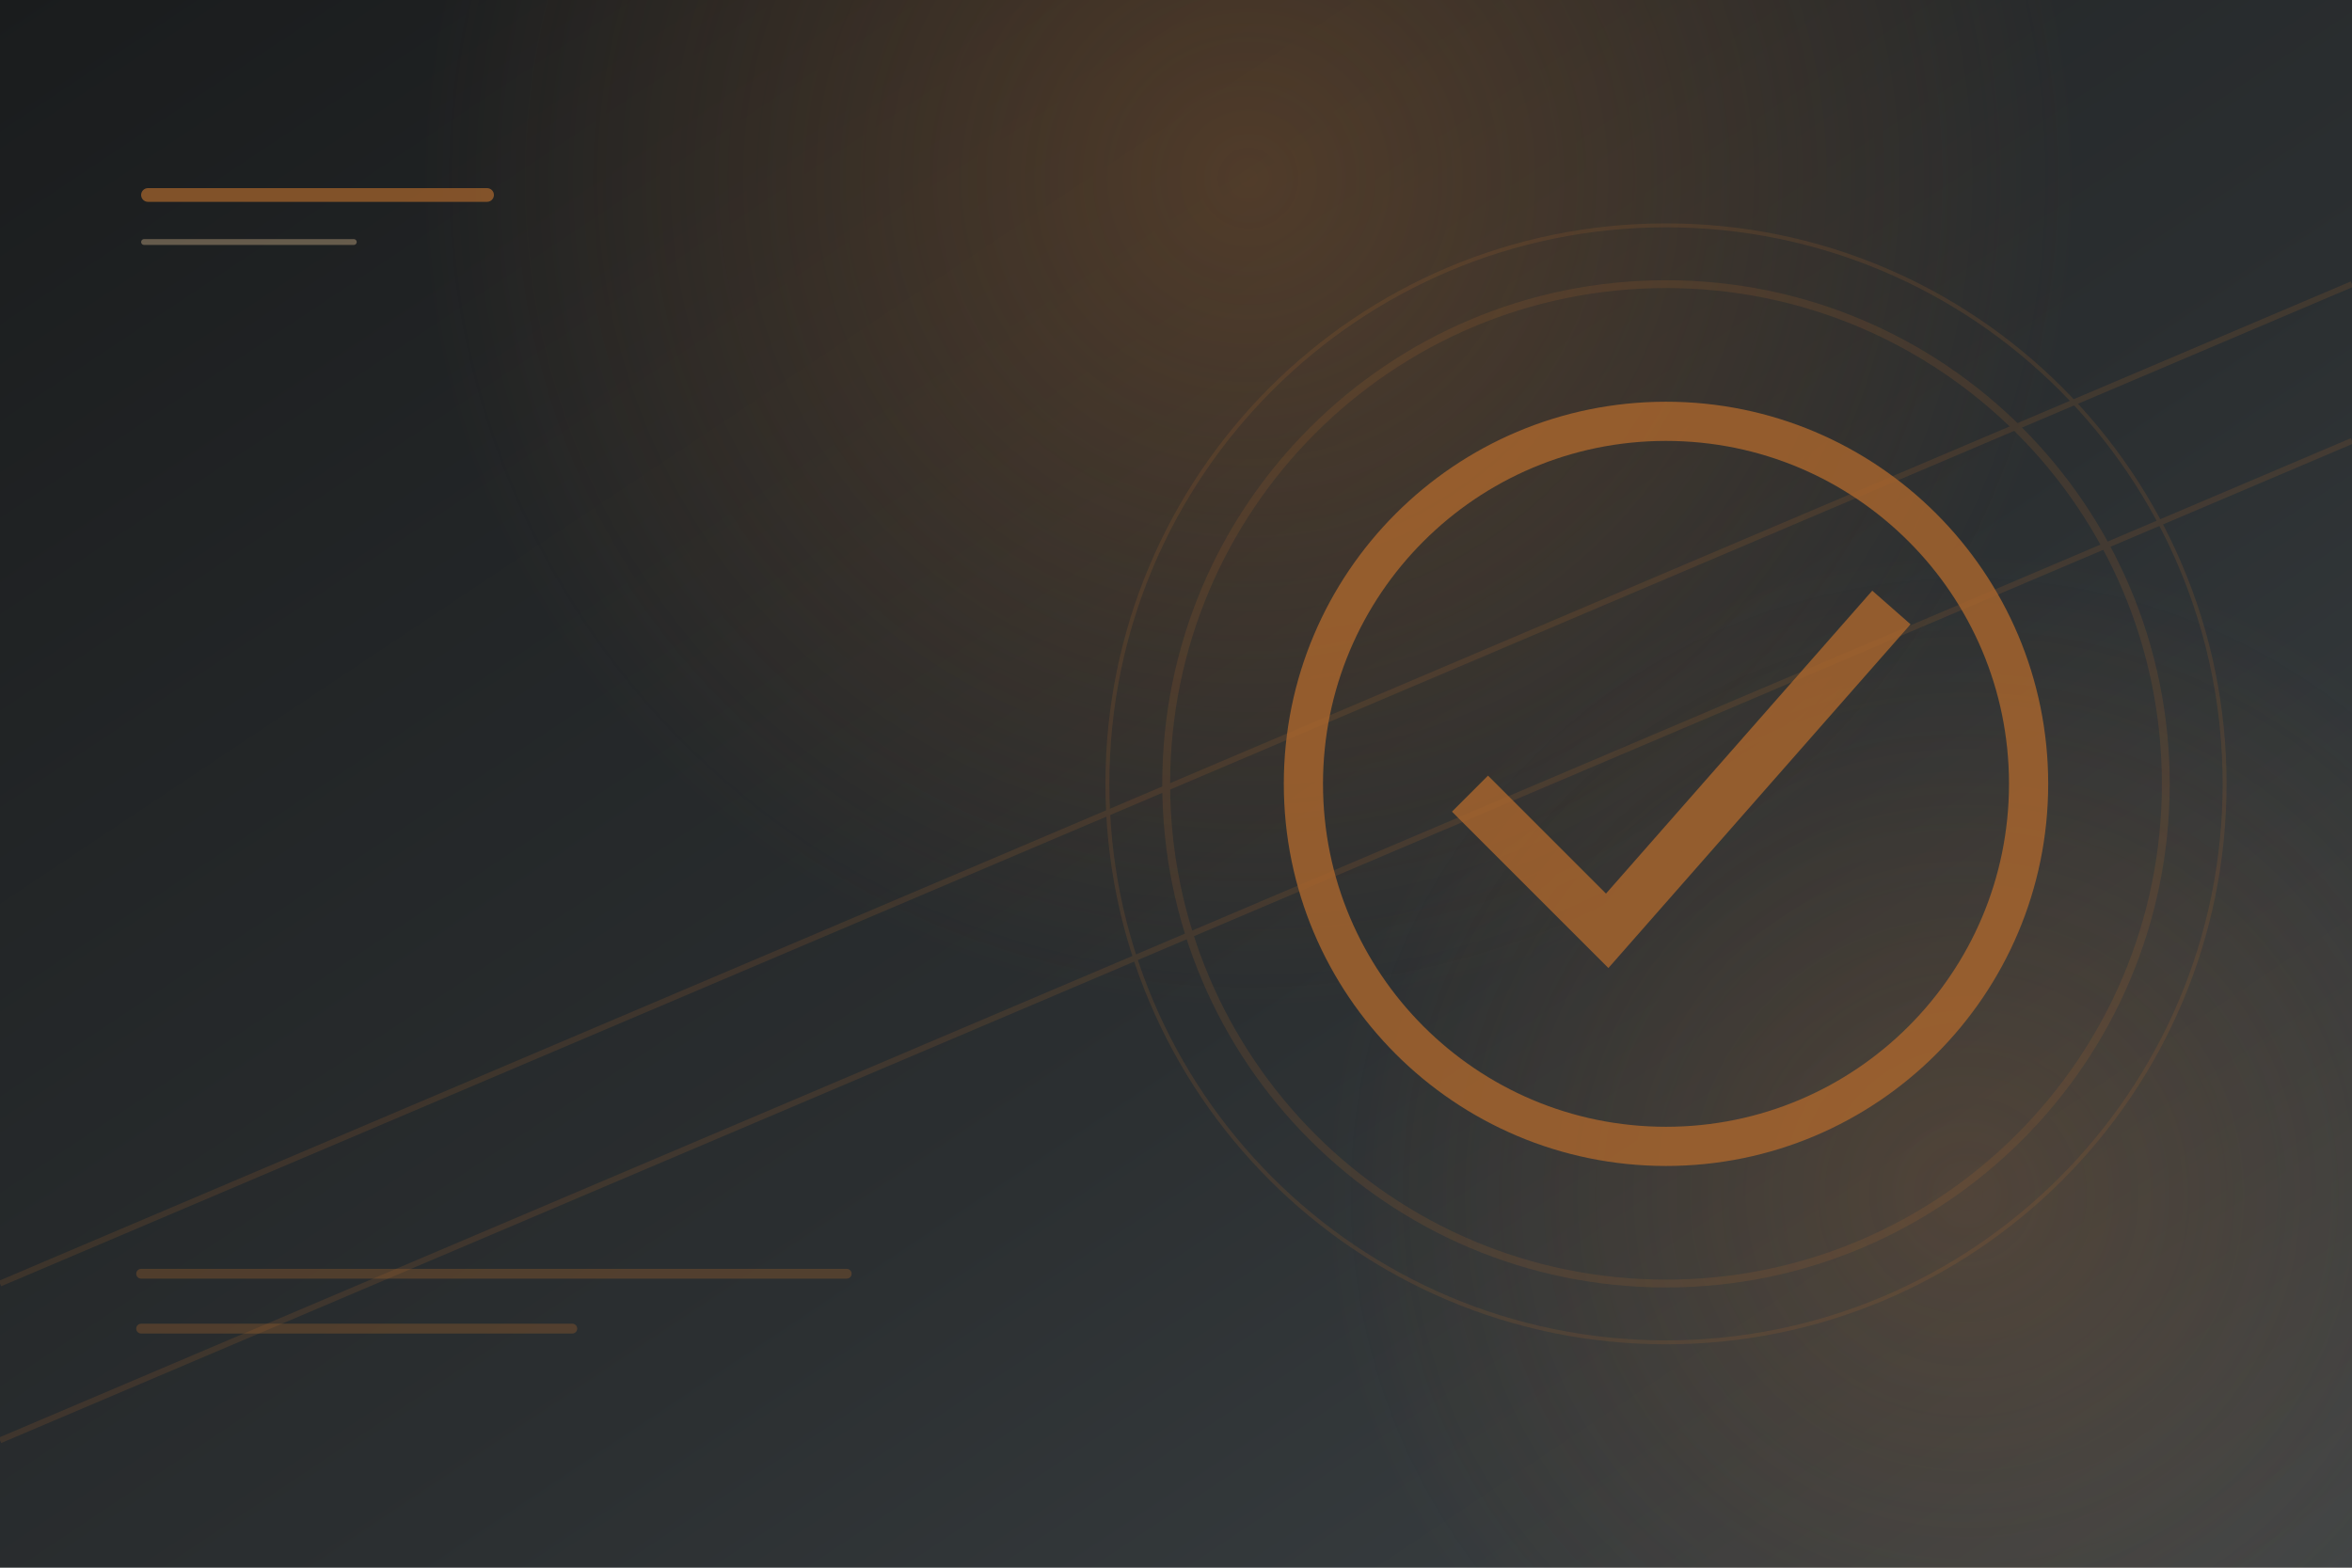
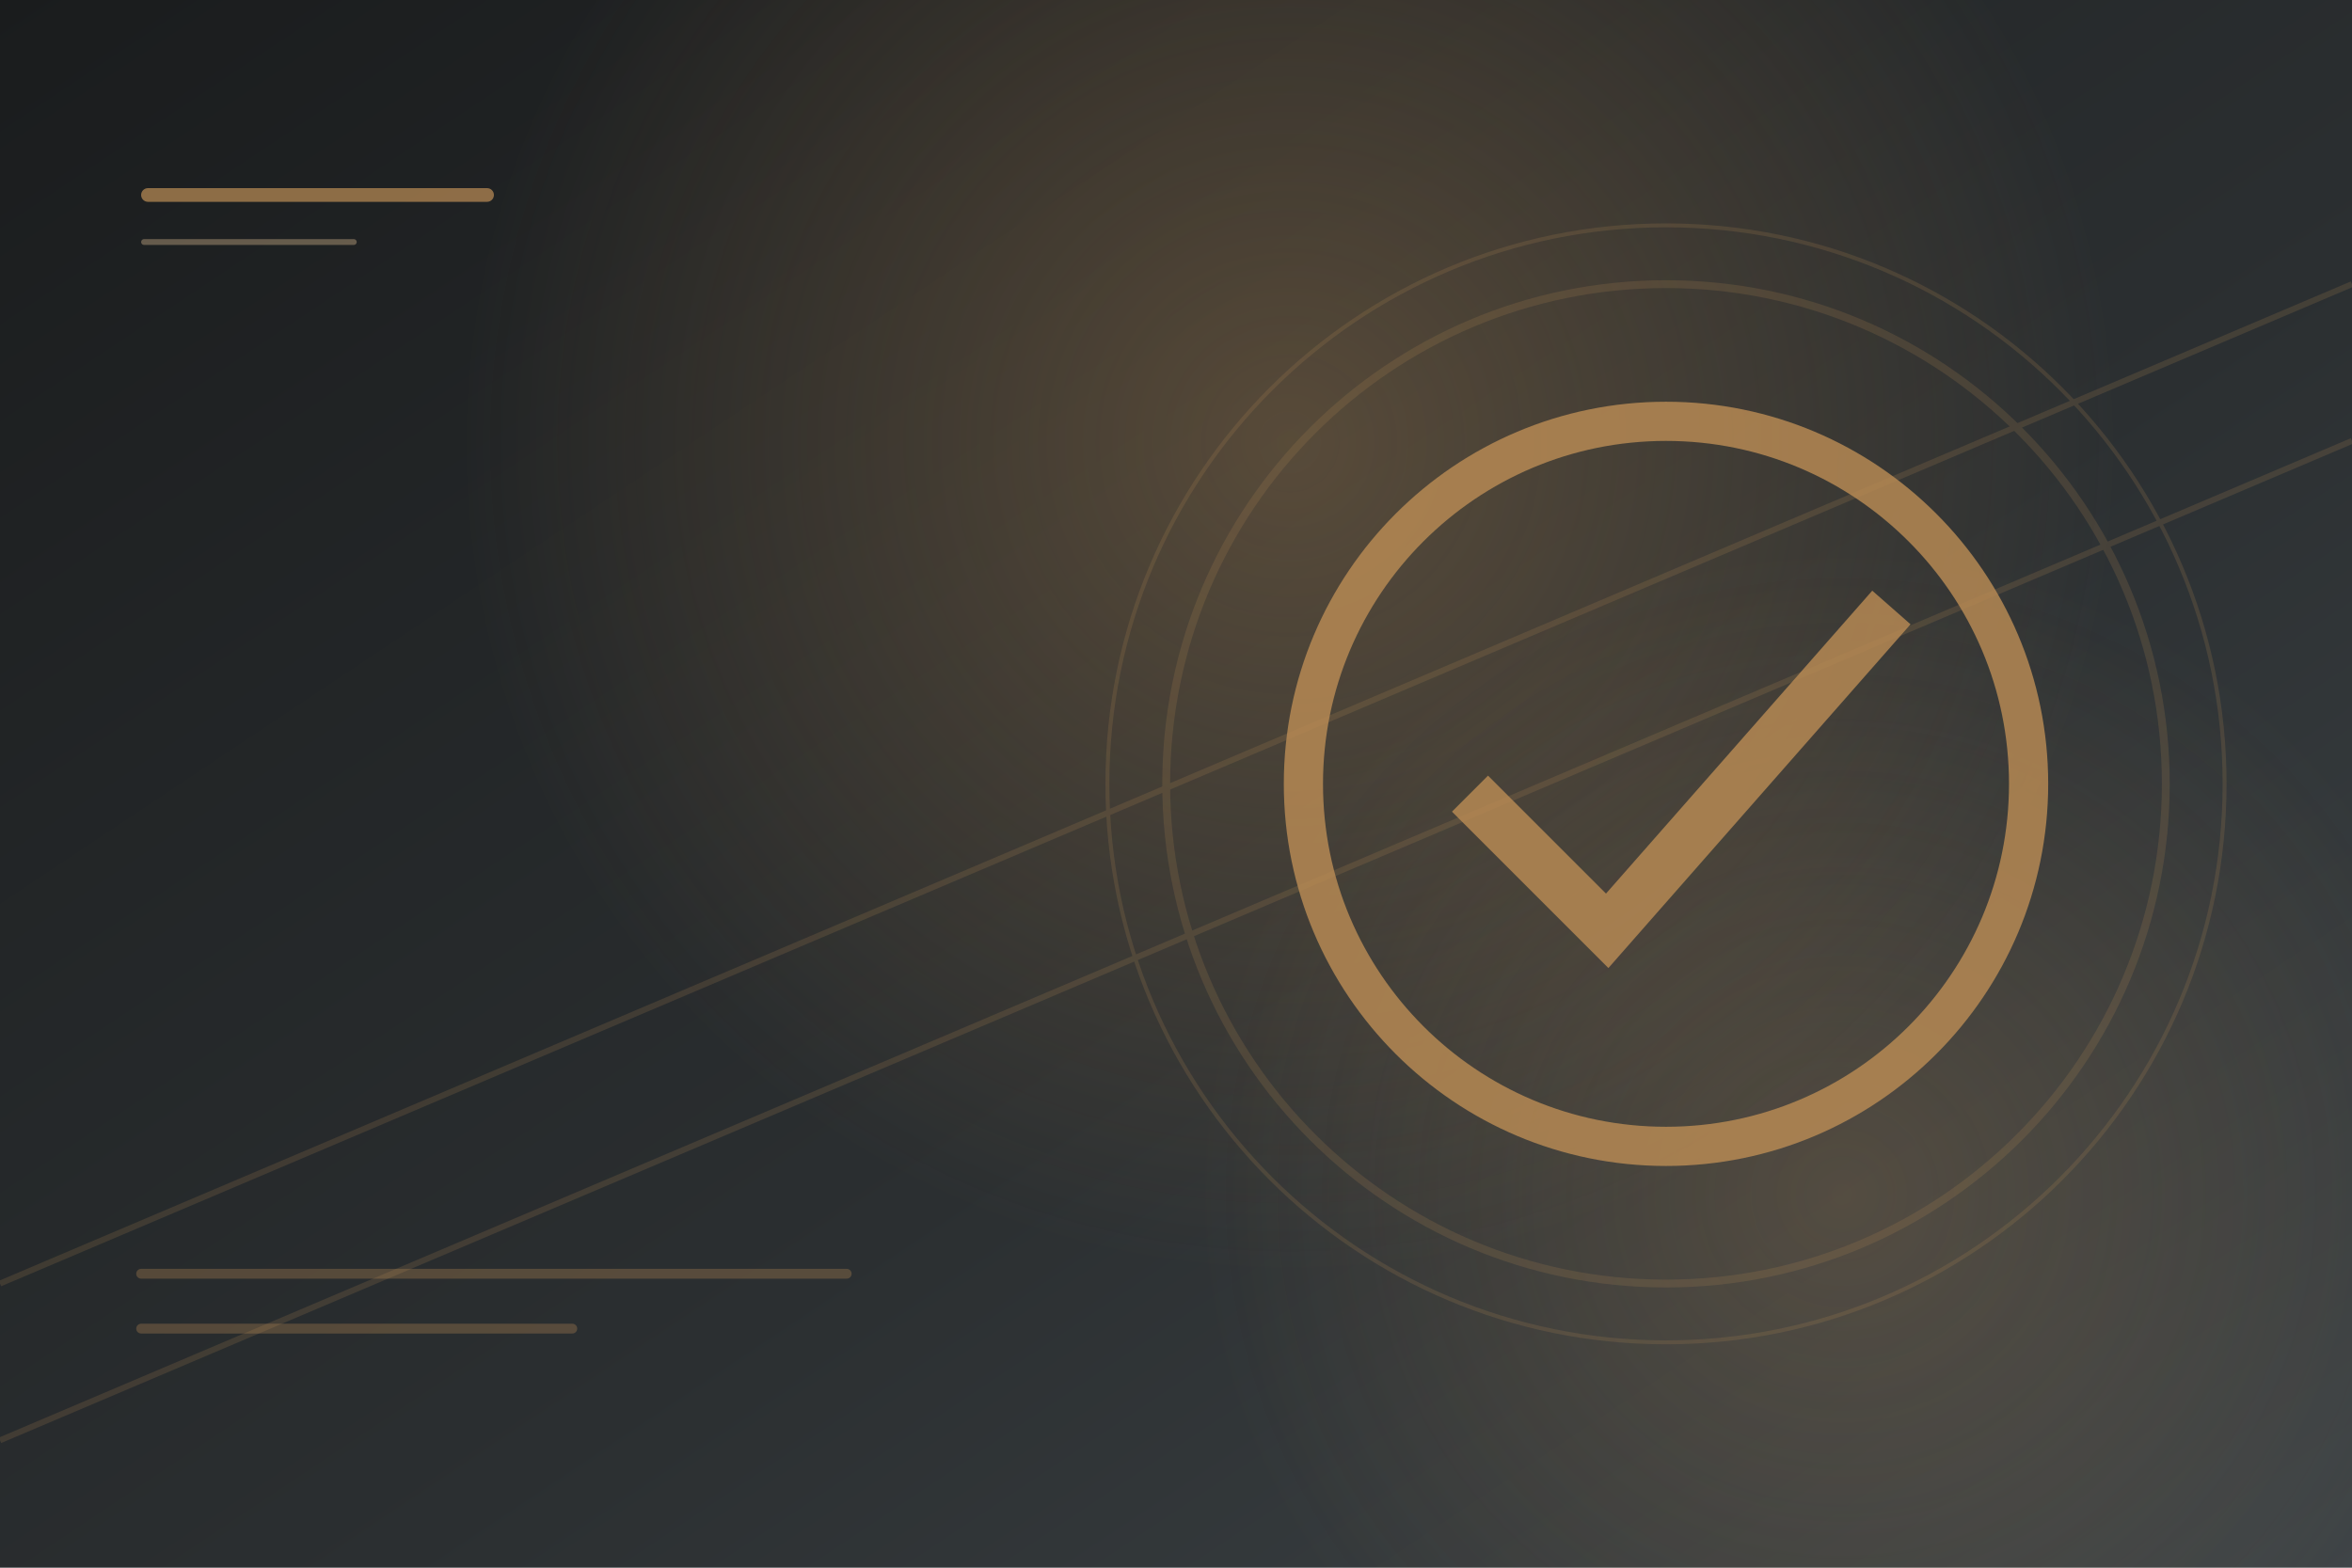
<svg xmlns="http://www.w3.org/2000/svg" width="1200" height="800" viewBox="0 0 1200 800" preserveAspectRatio="xMidYMid meet" role="img" aria-labelledby="title desc">
  <defs>
    <linearGradient id="bg" x1="0" y1="0" x2="1" y2="1">
      <stop stop-color="#1a1c1d" />
      <stop offset=".58" stop-color="#2b2f31" />
      <stop offset="1" stop-color="#3e4447" />
    </linearGradient>
    <radialGradient id="glow">
-       <stop stop-color="#a8652d" stop-opacity=".34" />
-       <stop offset="1" stop-color="#a8652d" stop-opacity="0" />
+       <stop stop-color="#b98b54" stop-opacity=".34" />
+       <stop offset="1" stop-color="#b98b54" stop-opacity="0" />
    </radialGradient>
  </defs>
  <rect width="1200" height="800" fill="url(#bg)" />
-   <circle cx="637" cy="93" r="420" fill="url(#glow)" />
-   <circle cx="1004" cy="610" r="330" fill="url(#glow)" opacity=".7" />
-   <g fill="none" stroke="#a8652d" opacity=".18">
+   <circle cx="658" cy="227" r="420" fill="url(#glow)" />
+   <circle cx="940" cy="610" r="330" fill="url(#glow)" opacity=".7" />
+   <g fill="none" stroke="#b98b54" opacity=".18">
    <path d="M0 655 1200 145M0 735 1200 225" stroke-width="3" />
    <circle cx="850" cy="400" r="255" stroke-width="4" />
    <circle cx="850" cy="400" r="285" stroke-width="2" />
  </g>
-   <g color="#a8652d" opacity=".82">
+   <g color="#b98b54" opacity=".82">
    <circle cx="850" cy="400" r="185" fill="none" stroke="currentColor" stroke-width="20" />
    <path d="m750 405 70 70 145-165" fill="none" stroke="currentColor" stroke-width="26" />
  </g>
-   <rect x="72" y="96" width="180" height="7" rx="3.5" fill="#a8652d" opacity=".72" />
+   <rect x="72" y="96" width="180" height="7" rx="3.5" fill="#b98b54" opacity=".72" />
  <rect x="72" y="122" width="110" height="3" rx="1.5" fill="#d2b48c" opacity=".4" />
-   <path d="M72 650h360M72 678h220" stroke="#a8652d" stroke-width="5" stroke-linecap="round" opacity=".32" />
+   <path d="M72 650h360M72 678h220" stroke="#b98b54" stroke-width="5" stroke-linecap="round" opacity=".32" />
</svg>
